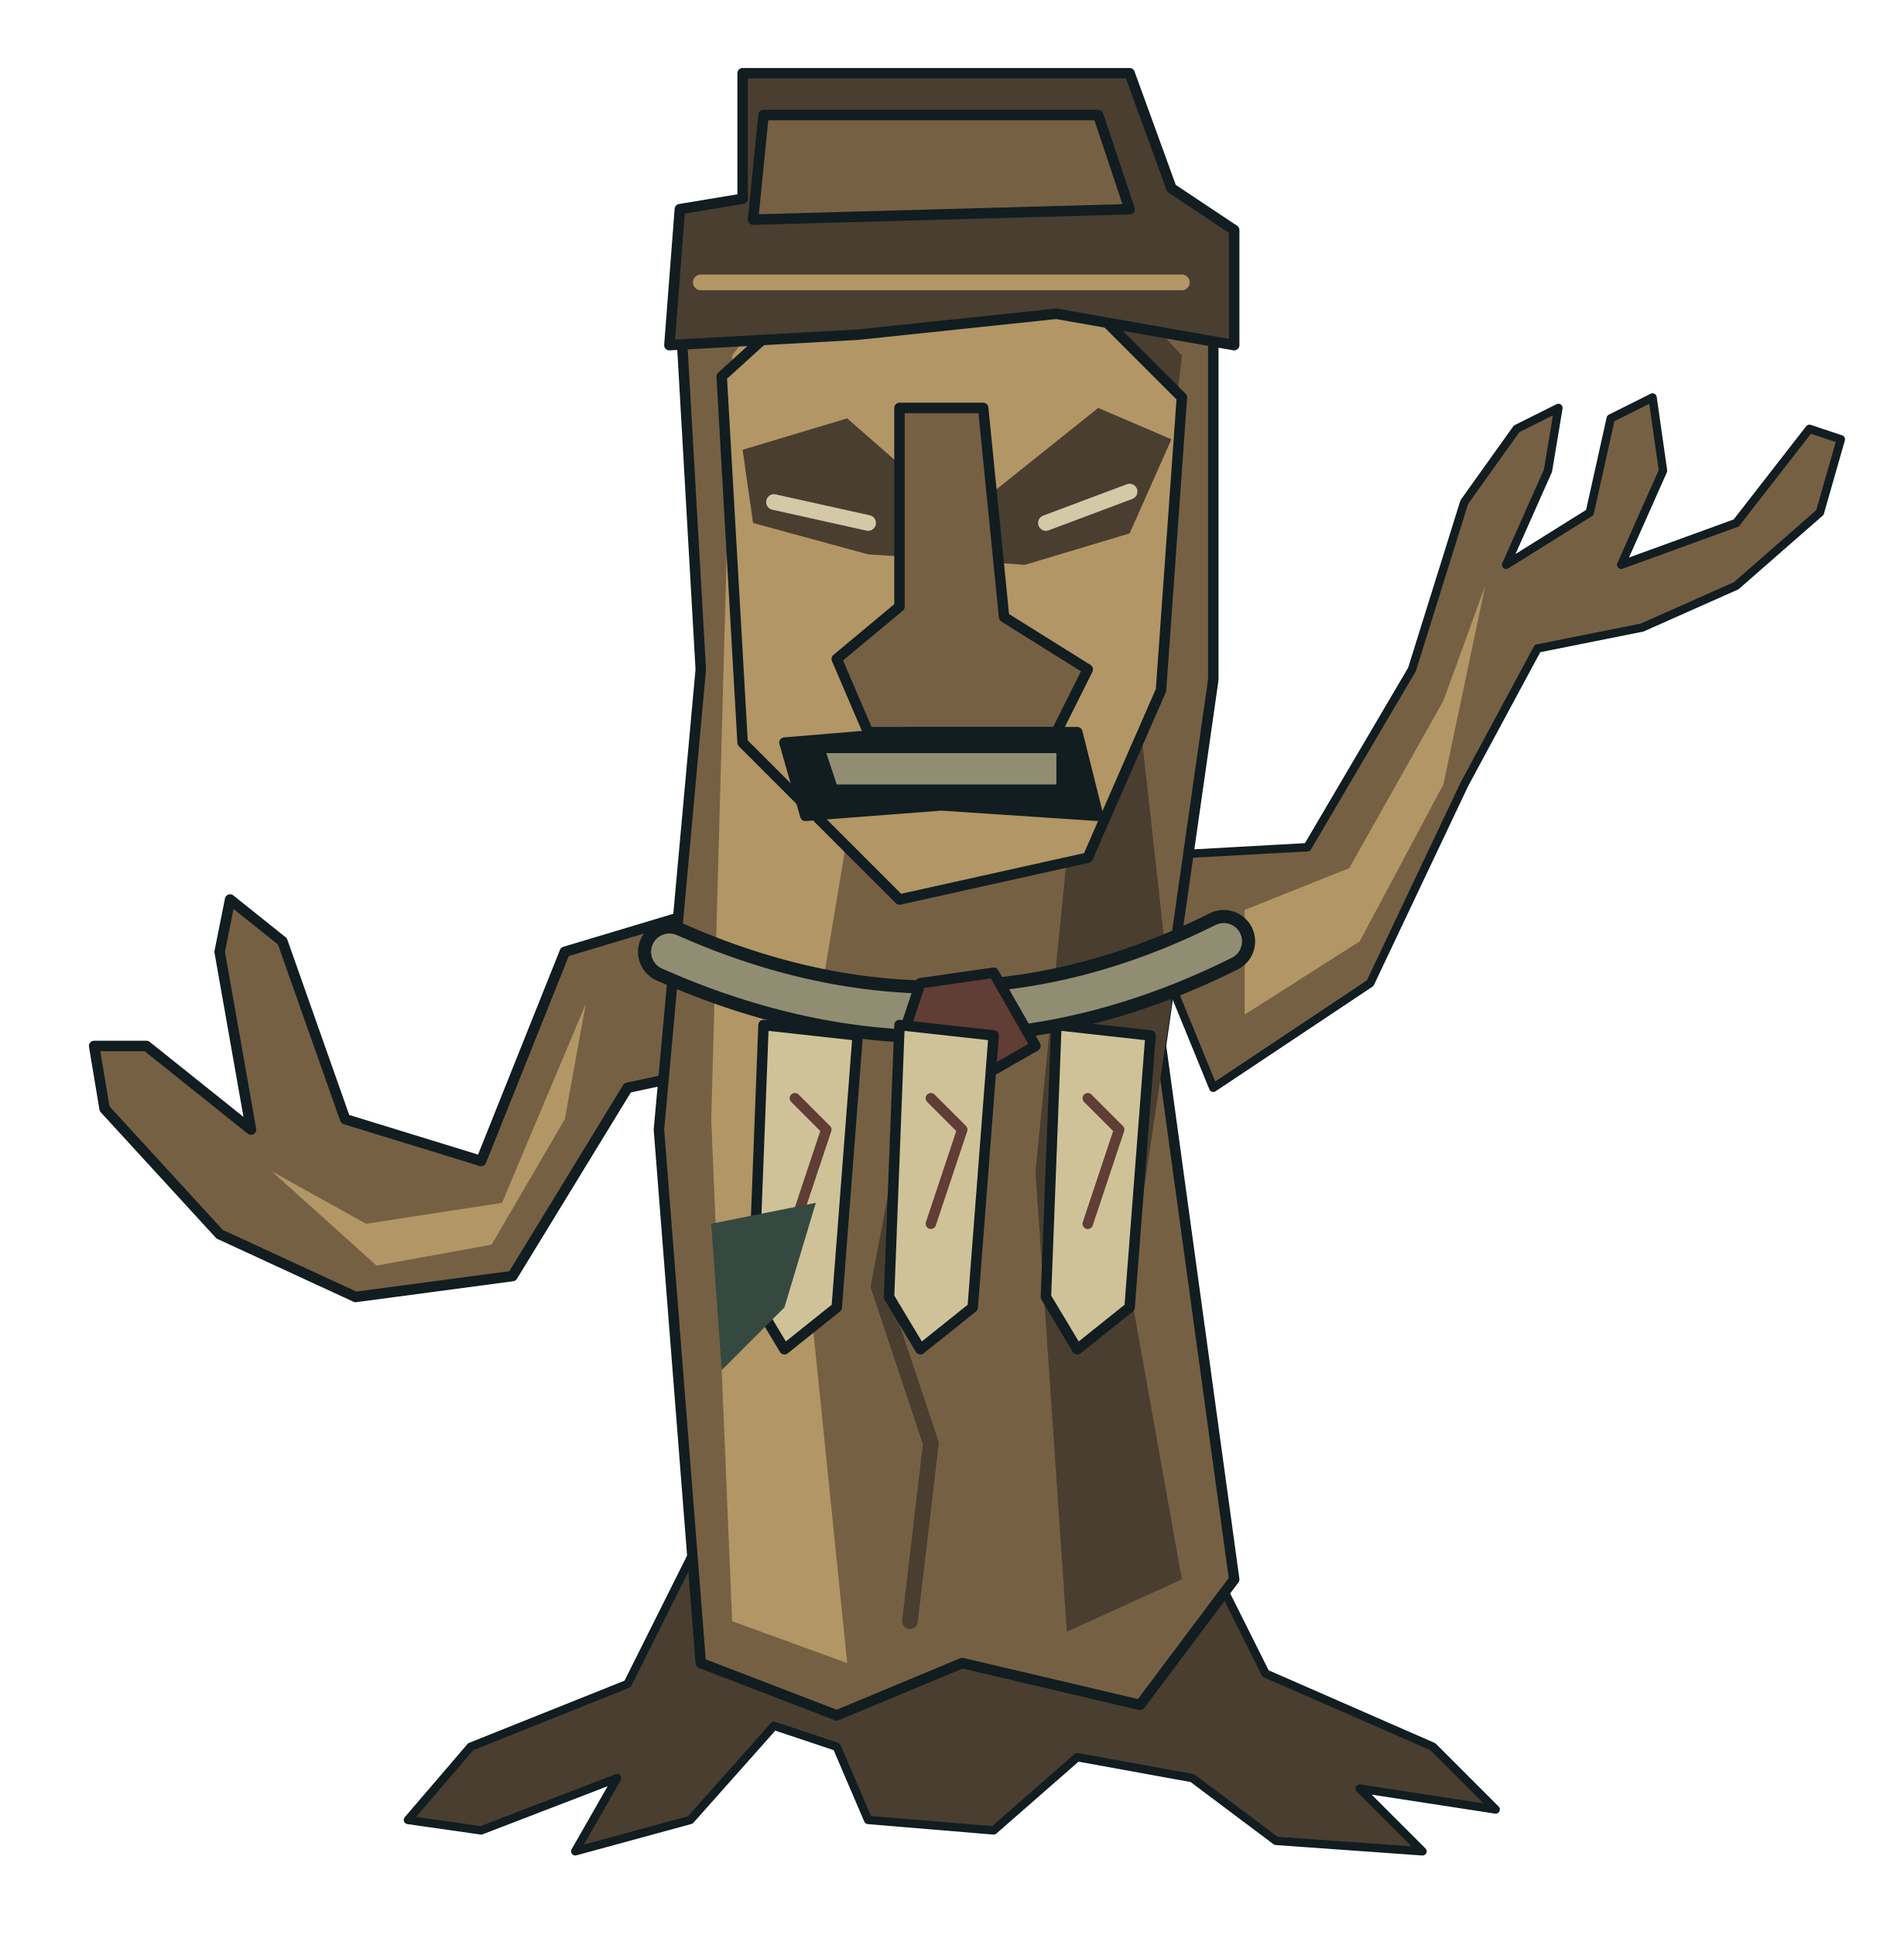
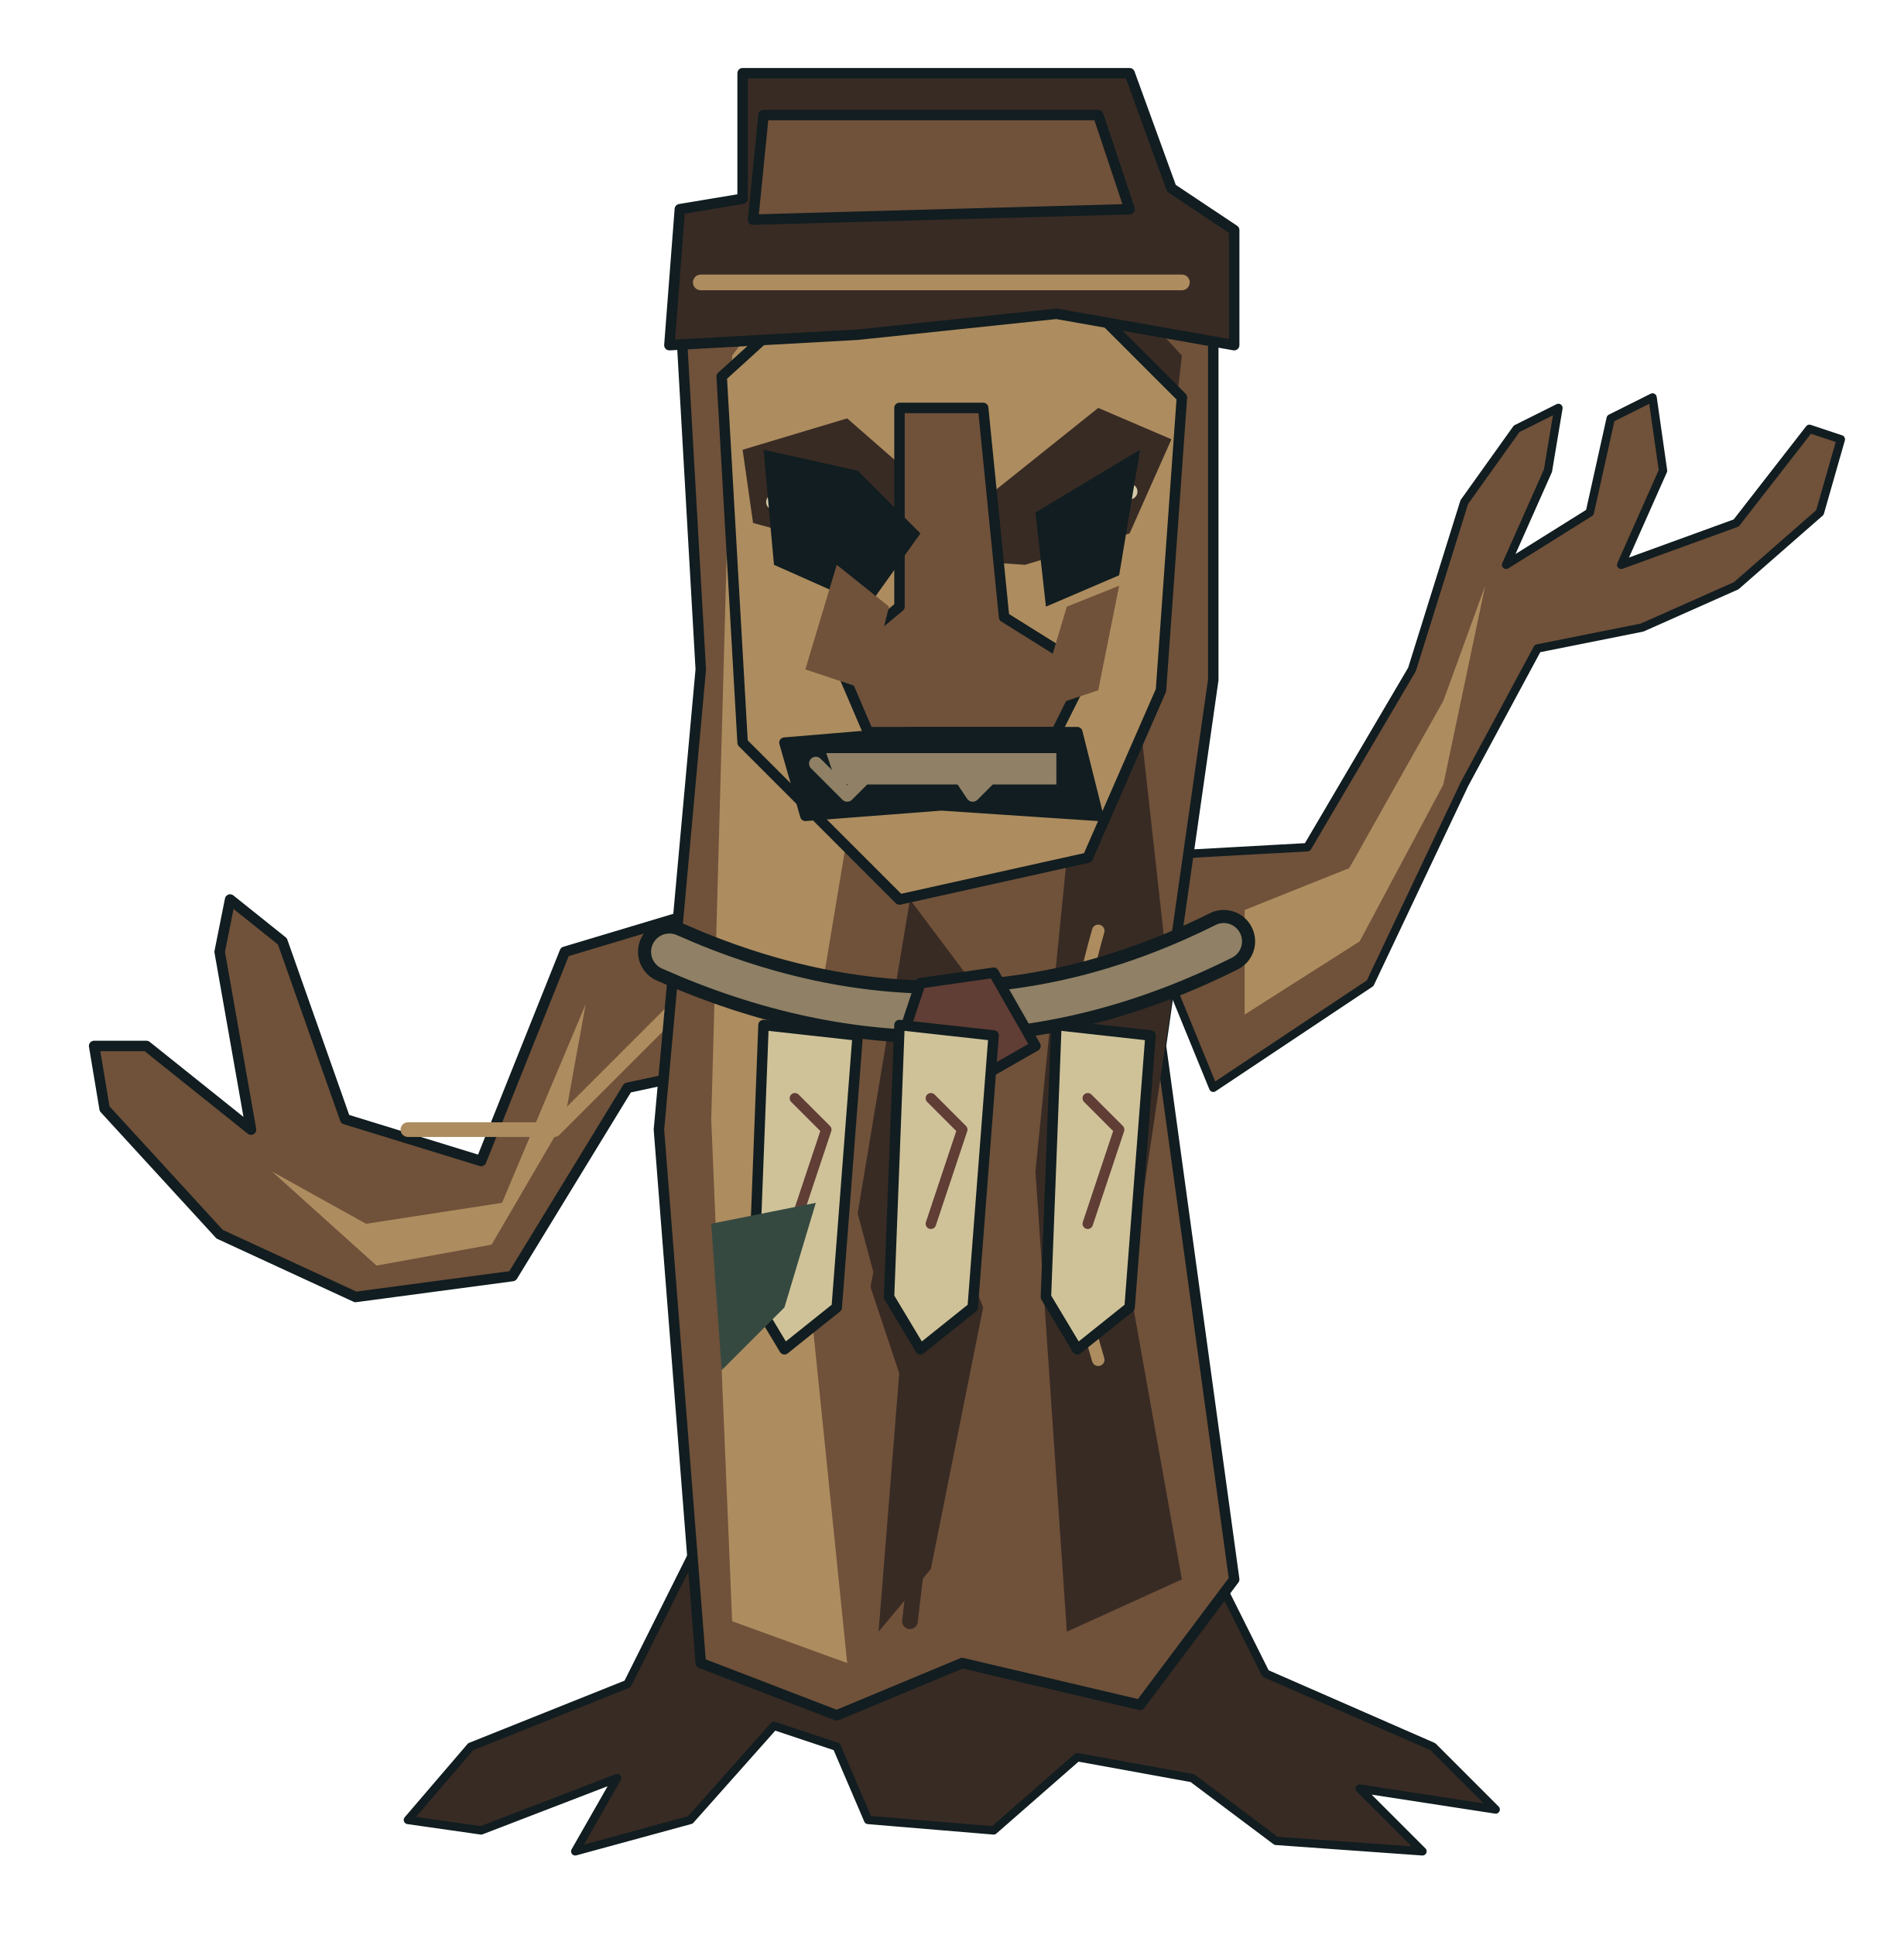
<svg xmlns="http://www.w3.org/2000/svg" viewBox="-91 -173 182 185" role="img">
  <g id="roots" stroke-linejoin="round" stroke-linecap="round">
-     <path d="M-24 -26 L-31 -12 -46 -6 -52 1 -45 2 -32 -3 -36 4 -25 1 -17 -8 -11 -6 -8 1 4 2 12 -5 23 -3 31 3 45 4 39 -2 52 0 46 -6 30 -13 22 -29Z" fill="#493e30" stroke="#111d20" stroke-width="0.8" data-lod="0" />
+     <path d="M-24 -26 L-31 -12 -46 -6 -52 1 -45 2 -32 -3 -36 4 -25 1 -17 -8 -11 -6 -8 1 4 2 12 -5 23 -3 31 3 45 4 39 -2 52 0 46 -6 30 -13 22 -29Z" fill="#382b24" stroke="#111d20" stroke-width="0.8" data-lod="0" />
  </g>
  <g id="left-arm" stroke-linejoin="round" stroke-linecap="round">
-     <path d="M-17 -88 L-37 -82 -45 -62 -58 -66 -64 -83 -69 -87 -70 -82 -67 -65 -77 -73 -82 -73 -81 -67 -70 -55 -57 -49 -42 -51 -31 -69 -17 -72Z" fill="#766044" stroke="#111d20" stroke-width="1" data-lod="0" />
-     <path d="M-35 -77 L-43 -58 -56 -56 -65 -61 -55 -52 -44 -54 -37 -66Z" fill="#b29665" stroke="none" stroke-width="0.8" data-lod="0" />
+     <path d="M-17 -88 L-37 -82 -45 -62 -58 -66 -64 -83 -69 -87 -70 -82 -67 -65 -77 -73 -82 -73 -81 -67 -70 -55 -57 -49 -42 -51 -31 -69 -17 -72Z" fill="#70513a" stroke="#111d20" stroke-width="1" data-lod="0" />
+     <path d="M-35 -77 L-43 -58 -56 -56 -65 -61 -55 -52 -44 -54 -37 -66Z" fill="#ad8c5f" stroke="none" stroke-width="0.8" data-lod="0" />
+     <path d="M-24 -79 L-38 -65 -52 -65" fill="none" stroke="#ad8c5f" stroke-width="1.4" data-lod="0" />
  </g>
  <g id="right-arm" stroke-linejoin="round" stroke-linecap="round">
-     <path d="M16 -91 L34 -92 44 -109 49 -125 54 -132 58 -134 57 -128 53 -119 61 -124 63 -133 67 -135 68 -128 64 -119 75 -123 82 -132 85 -131 83 -124 75 -117 66 -113 56 -111 49 -98 40 -79 25 -69Z" fill="#766044" stroke="#111d20" stroke-width="0.8" data-lod="0" />
-     <path d="M28 -86 L38 -90 47 -106 51 -117 47 -98 39 -83 28 -76Z" fill="#b29665" stroke="none" stroke-width="0.8" data-lod="0" />
+     <path d="M16 -91 L34 -92 44 -109 49 -125 54 -132 58 -134 57 -128 53 -119 61 -124 63 -133 67 -135 68 -128 64 -119 75 -123 82 -132 85 -131 83 -124 75 -117 66 -113 56 -111 49 -98 40 -79 25 -69Z" fill="#70513a" stroke="#111d20" stroke-width="0.8" data-lod="0" />
+     <path d="M28 -86 L38 -90 47 -106 51 -117 47 -98 39 -83 28 -76Z" fill="#ad8c5f" stroke="none" stroke-width="0.8" data-lod="0" />
  </g>
  <g id="trunk" stroke-linejoin="round" stroke-linecap="round">
-     <path d="M-24 -14 L-28 -65 -24 -109 -26 -144 -17 -158 9 -160 25 -145 25 -108 20 -73 27 -22 18 -10 1 -14 -11 -9Z" fill="#766044" stroke="#111d20" stroke-width="1" data-lod="0" />
-     <path d="M-21 -139 L-12 -151 -9 -99 -15 -63 -10 -14 -21 -18 -23 -66Z" fill="#b29665" stroke="none" stroke-width="1" data-lod="0" />
-     <path d="M11 -151 L22 -139 18 -104 21 -77 17 -50 22 -22 11 -17 8 -61 12 -101Z" fill="#493e30" stroke="none" stroke-width="1" data-lod="0" />
-     <path d="M-3 -71 L-7 -50 -2 -35 -4 -18" fill="none" stroke="#493e30" stroke-width="1.5" data-lod="1" />
+     <path d="M-24 -14 L-28 -65 -24 -109 -26 -144 -17 -158 9 -160 25 -145 25 -108 20 -73 27 -22 18 -10 1 -14 -11 -9Z" fill="#70513a" stroke="#111d20" stroke-width="1" data-lod="0" />
+     <path d="M-21 -139 L-12 -151 -9 -99 -15 -63 -10 -14 -21 -18 -23 -66Z" fill="#ad8c5f" stroke="none" stroke-width="1" data-lod="0" />
+     <path d="M11 -151 L22 -139 18 -104 21 -77 17 -50 22 -22 11 -17 8 -61 12 -101Z" fill="#382b24" stroke="none" stroke-width="1" data-lod="0" />
+     <path d="M-3 -71 L-7 -50 -2 -35 -4 -18" fill="none" stroke="#382b24" stroke-width="1.5" data-lod="1" />
+     <path d="M-4 -87 L2 -79 -3 -63 3 -48 -2 -23 -7 -17 -5 -42 -9 -57Z" fill="#382b24" stroke="none" stroke-width="0.8" data-lod="0" />
+     <path d="M-17 -136 Q-13 -113 -18 -91 M14 -84 Q8 -63 14 -43" fill="none" stroke="#ad8c5f" stroke-width="1.2" data-lod="0" />
  </g>
  <g id="face" stroke-linejoin="round" stroke-linecap="round">
-     <path d="M-22 -137 L-11 -147 10 -147 22 -135 20 -107 13 -91 -5 -87 -20 -102Z" fill="#b29665" stroke="#111d20" stroke-width="1" data-lod="0" />
-     <path d="M-20 -130 L-10 -133 -2 -126 4 -126 14 -134 21 -131 17 -122 7 -119 -8 -120 -19 -123Z" fill="#493e30" stroke="none" stroke-width="1" data-lod="0" />
+     <path d="M-22 -137 L-11 -147 10 -147 22 -135 20 -107 13 -91 -5 -87 -20 -102Z" fill="#ad8c5f" stroke="#111d20" stroke-width="1" data-lod="0" />
+     <path d="M-20 -130 L-10 -133 -2 -126 4 -126 14 -134 21 -131 17 -122 7 -119 -8 -120 -19 -123Z" fill="#382b24" stroke="none" stroke-width="1" data-lod="0" />
    <path d="M-17 -125 L-8 -123 M9 -123 L17 -126" fill="none" stroke="#d4c8a7" stroke-width="1.5" data-lod="0" />
-     <path d="M-5 -134 L3 -134 5 -114 13 -109 10 -103 -8 -103 -11 -110 -5 -115Z" fill="#766044" stroke="#111d20" stroke-width="1" data-lod="0" />
+     <path d="M-5 -134 L3 -134 5 -114 13 -109 10 -103 -8 -103 -11 -110 -5 -115Z" fill="#70513a" stroke="#111d20" stroke-width="1" data-lod="0" />
    <path d="M-16 -102 L-4 -103 12 -103 14 -95 -1 -96 -14 -95Z" fill="#111d20" stroke="#111d20" stroke-width="1" data-lod="0" />
-     <path d="M-12 -101 L10 -101 10 -98 -11 -98Z" fill="#918d73" stroke="none" stroke-width="1" data-lod="0" />
+     <path d="M-12 -101 L10 -101 10 -98 -11 -98Z" fill="#8f8066" stroke="none" stroke-width="1" data-lod="0" />
+     <path d="M-18 -130 L-9 -128 -3 -122 -8 -115 -17 -119Z M8 -124 L18 -130 16 -118 9 -115Z" fill="#111d20" stroke="none" stroke-width="0.8" data-lod="0" />
+     <path d="M-11 -119 L-6 -115 -8 -107 -14 -109Z M11 -115 L16 -117 14 -107 8 -105Z" fill="#70513a" stroke="none" stroke-width="0.8" data-lod="0" />
+     <path d="M-13 -100 L-10 -97 -7 -100 M0 -100 L2 -97 5 -100" fill="none" stroke="#8f8066" stroke-width="1.3" data-lod="0" />
  </g>
  <g id="crown" stroke-linejoin="round" stroke-linecap="round">
-     <path d="M-27 -140 L-26 -153 -20 -154 -20 -166 17 -166 21 -155 27 -151 27 -140 10 -143 -9 -141Z" fill="#493e30" stroke="#111d20" stroke-width="1" data-lod="0" />
-     <path d="M-18 -162 L14 -162 17 -153 -19 -152Z" fill="#766044" stroke="#111d20" stroke-width="1" data-lod="0" />
-     <path d="M-24 -146 L22 -146" fill="none" stroke="#b29665" stroke-width="1.5" data-lod="0" />
+     <path d="M-27 -140 L-26 -153 -20 -154 -20 -166 17 -166 21 -155 27 -151 27 -140 10 -143 -9 -141Z" fill="#382b24" stroke="#111d20" stroke-width="1" data-lod="0" />
+     <path d="M-18 -162 L14 -162 17 -153 -19 -152Z" fill="#70513a" stroke="#111d20" stroke-width="1" data-lod="0" />
+     <path d="M-24 -146 L22 -146" fill="none" stroke="#ad8c5f" stroke-width="1.5" data-lod="0" />
  </g>
  <g id="rope" stroke-linejoin="round" stroke-linecap="round">
    <path d="M-27 -82 Q0 -70 26 -83" fill="none" stroke="#111d20" stroke-width="6" data-lod="0" />
-     <path d="M-27 -82 Q0 -70 26 -83" fill="none" stroke="#918d73" stroke-width="3.5" data-lod="0" />
+     <path d="M-27 -82 Q0 -70 26 -83" fill="none" stroke="#8f8066" stroke-width="3.5" data-lod="0" />
    <path d="M-3 -79 L4 -80 8 -73 1 -69 -5 -73Z" fill="#603d35" stroke="#111d20" stroke-width="1" data-lod="0" />
  </g>
  <g id="paper-0" stroke-linejoin="round" stroke-linecap="round">
    <path d="M-18 -75 L-9 -74 -11 -48 -16 -44 -19 -49Z" fill="#cfc299" stroke="#111d20" stroke-width="1" data-lod="0" />
    <path d="M-15 -68 L-12 -65 -15 -56" fill="none" stroke="#603d35" stroke-width="1" data-lod="1" />
  </g>
  <g id="paper-1" stroke-linejoin="round" stroke-linecap="round">
    <path d="M-5 -75 L4 -74 2 -48 -3 -44 -6 -49Z" fill="#cfc299" stroke="#111d20" stroke-width="1" data-lod="0" />
    <path d="M-2 -68 L1 -65 -2 -56" fill="none" stroke="#603d35" stroke-width="1" data-lod="1" />
  </g>
  <g id="paper-2" stroke-linejoin="round" stroke-linecap="round">
    <path d="M10 -75 L19 -74 17 -48 12 -44 9 -49Z" fill="#cfc299" stroke="#111d20" stroke-width="1" data-lod="0" />
    <path d="M13 -68 L16 -65 13 -56" fill="none" stroke="#603d35" stroke-width="1" data-lod="1" />
  </g>
  <g id="moss" stroke-linejoin="round" stroke-linecap="round">
    <path d="M-23 -56 L-13 -58 -16 -48 -22 -42Z" fill="#354940" stroke="none" stroke-width="1" data-lod="0" />
  </g>
</svg>
